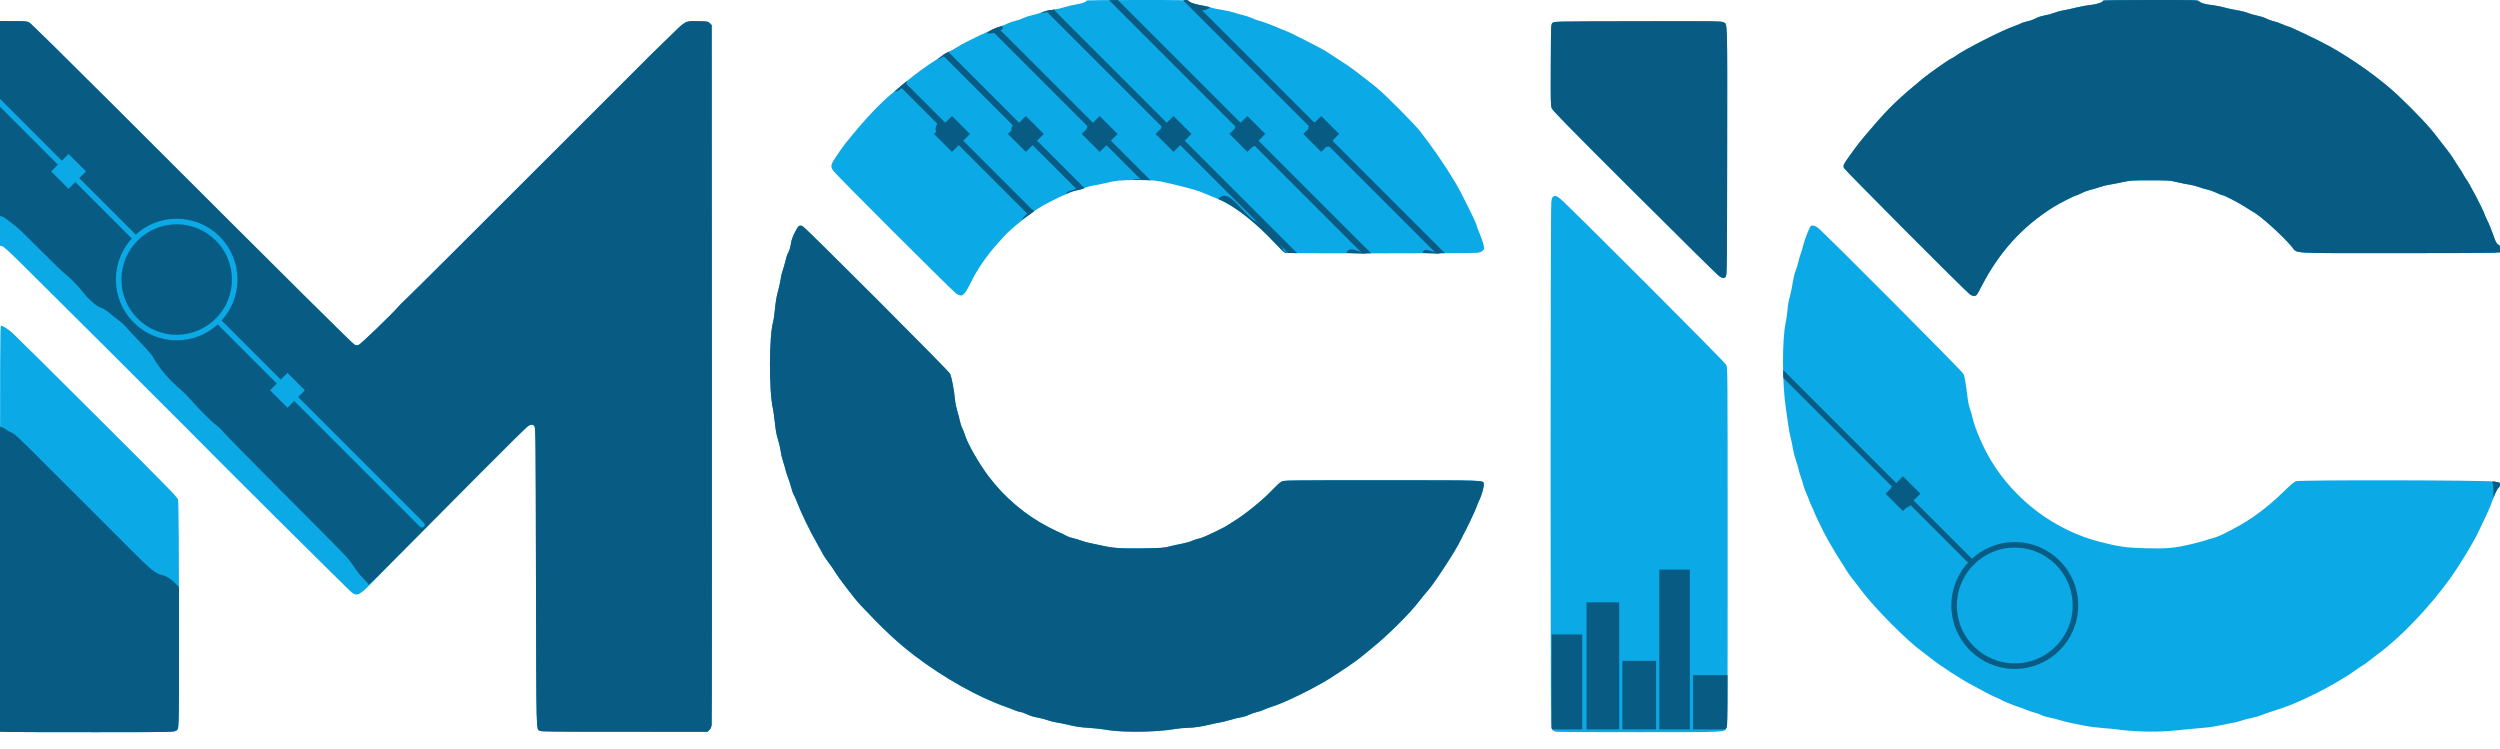
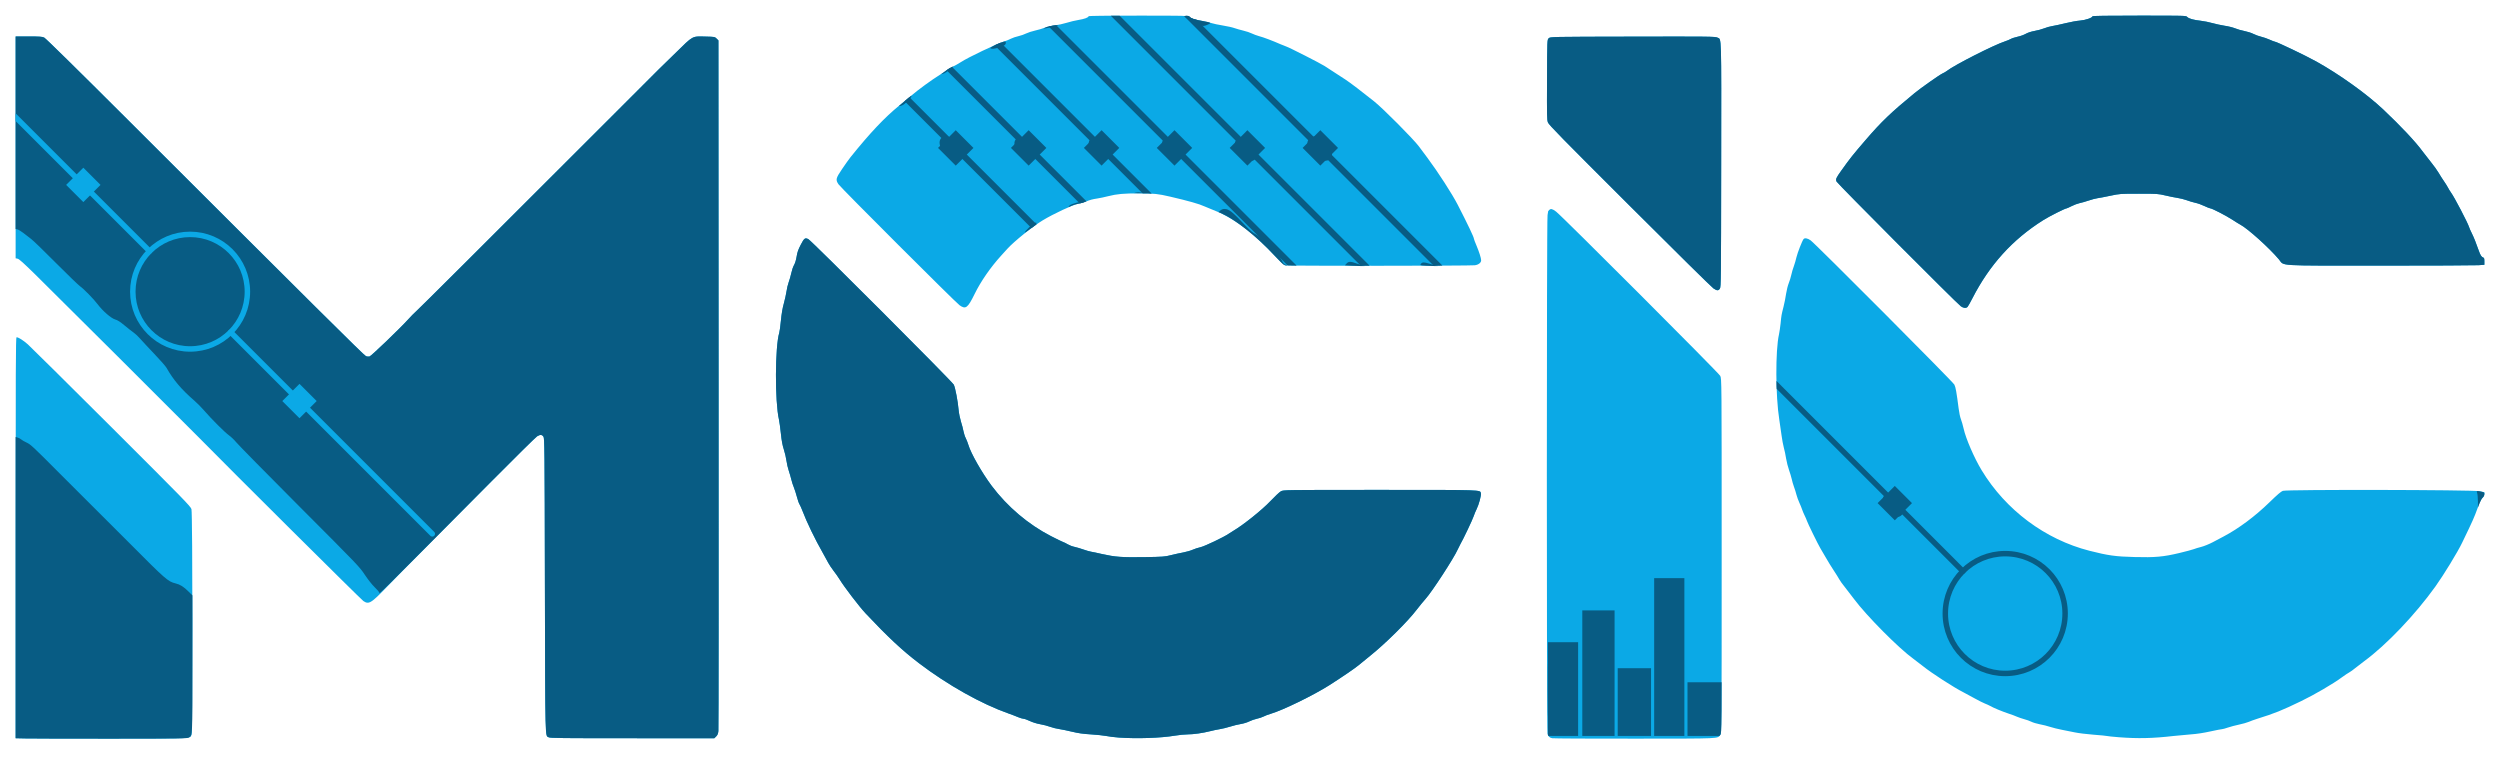
- <svg xmlns="http://www.w3.org/2000/svg" viewBox="0 0 474 142" width="474" height="142" role="img" aria-labelledby="mcic-wordmark-color-t">
+ <svg xmlns="http://www.w3.org/2000/svg" viewBox="-3 -3 480 148" width="480" height="148" role="img" aria-labelledby="mcic-wordmark-color-t">
  <defs>
    <path id="mcic-wordmark-color-s" fill-rule="evenodd" d="M1.91 138.78L0.00 138.74L0.00 100.25C0.00 68.29 0.03 61.75 0.17 61.75C0.53 61.75 1.50 62.36 2.36 63.13C2.86 63.57 10.09 70.74 18.44 79.06C32.23 92.82 33.62 94.24 33.76 94.75C33.99 95.55 34.01 137.52 33.79 138.02C33.41 138.87 34.53 138.81 18.38 138.82C10.37 138.82 2.95 138.81 1.91 138.78ZM295.03 138.74C294.48 138.62 294.27 138.43 294.12 137.87C293.95 137.22 293.95 39.38 294.13 38.31C294.19 37.90 294.25 37.55 294.25 37.54C294.25 37.53 294.34 37.43 294.45 37.32C294.75 37.02 295.04 37.08 295.77 37.63C296.88 38.46 326.96 68.56 327.28 69.16C327.56 69.69 327.56 69.69 327.56 103.71C327.56 137.73 327.56 137.73 327.30 138.08C326.73 138.85 327.76 138.81 310.88 138.82C302.38 138.83 295.26 138.79 295.03 138.74ZM102.35 138.56C101.65 138.18 101.69 140.01 101.62 109.49C101.57 82.66 101.55 81.16 101.34 80.84C101.07 80.43 100.72 80.41 100.13 80.77C99.89 80.91 95.89 84.86 91.25 89.53C86.61 94.21 80.73 100.12 78.19 102.67C75.64 105.22 72.51 108.41 71.22 109.75C68.24 112.84 67.81 113.10 66.77 112.40C66.33 112.11 41.09 87.02 35.17 80.99C32.52 78.30 7.60 53.46 3.85 49.78C1.56 47.53 0.67 46.73 0.38 46.67L0.00 46.59L0.00 25.30L0.00 4.00L2.51 4.00C4.62 4.00 5.10 4.03 5.48 4.21C5.77 4.35 11.66 10.14 21.53 19.99C57.50 55.90 66.89 65.23 67.25 65.37C67.45 65.46 67.77 65.49 67.94 65.45C68.28 65.36 73.90 59.96 75.38 58.31C75.82 57.81 76.55 57.08 76.98 56.69C77.71 56.04 89.54 44.25 113.71 20.08C118.92 14.87 123.30 10.49 123.44 10.35C123.58 10.22 125.04 8.79 126.69 7.18C130.16 3.78 129.82 3.96 132.45 4.02C134.22 4.06 134.25 4.07 134.59 4.41L134.94 4.76L134.97 70.72C134.99 107.00 134.98 136.99 134.93 137.37C134.87 137.88 134.77 138.13 134.50 138.40L134.14 138.75L118.42 138.74C104.78 138.74 102.64 138.72 102.35 138.56ZM211.81 138.61C210.99 138.55 209.90 138.42 209.39 138.31C208.88 138.21 207.55 138.07 206.45 138.00C204.95 137.91 204.04 137.78 202.88 137.50C202.02 137.29 200.90 137.06 200.38 136.98C199.87 136.91 199.09 136.72 198.64 136.55C198.19 136.38 197.32 136.15 196.72 136.05C196.04 135.93 195.27 135.69 194.72 135.43C194.22 135.19 193.68 135.00 193.50 135.00C193.33 135.00 192.85 134.85 192.44 134.68C192.03 134.50 191.24 134.20 190.69 134.01C185.45 132.17 179.00 128.56 173.44 124.33C170.23 121.89 167.42 119.26 163.16 114.73C161.98 113.47 159.05 109.64 158.21 108.25C157.93 107.80 157.41 107.04 157.03 106.57C156.66 106.09 156.21 105.41 156.03 105.07C155.86 104.72 155.39 103.88 155.00 103.19C153.51 100.59 151.89 97.25 151.04 95.00C150.87 94.55 150.63 94.02 150.50 93.81C150.37 93.61 150.15 92.96 150.00 92.38C149.85 91.80 149.59 91.00 149.43 90.60C149.26 90.20 149.04 89.52 148.94 89.09C148.84 88.66 148.62 87.90 148.45 87.40C148.28 86.90 148.07 86.02 148.00 85.46C147.93 84.90 147.70 83.93 147.50 83.31C147.24 82.52 147.07 81.62 146.93 80.25C146.82 79.18 146.65 77.97 146.56 77.56C145.76 74.08 145.80 63.57 146.62 60.88C146.70 60.63 146.84 59.57 146.94 58.50C147.07 57.21 147.25 56.12 147.50 55.25C147.70 54.53 147.93 53.49 148.01 52.94C148.08 52.40 148.27 51.61 148.43 51.18C148.59 50.76 148.81 49.97 148.93 49.43C149.04 48.89 149.27 48.21 149.45 47.90C149.65 47.56 149.84 46.95 149.95 46.27C150.08 45.43 150.26 44.92 150.74 44.00C151.40 42.72 151.58 42.59 152.21 42.92C152.86 43.26 179.82 70.25 180.13 70.86C180.42 71.46 180.91 74.03 181.06 75.75C181.11 76.33 181.31 77.32 181.50 77.94C181.70 78.56 181.92 79.40 181.99 79.81C182.07 80.22 182.26 80.82 182.43 81.14C182.59 81.46 182.81 82.03 182.92 82.39C183.39 84.02 185.54 87.79 187.42 90.30C190.43 94.30 194.44 97.70 198.78 99.93C199.90 100.50 200.95 101.02 201.12 101.07C201.29 101.12 201.68 101.31 201.99 101.50C202.31 101.69 202.90 101.92 203.31 102.00C203.72 102.09 204.48 102.31 205.00 102.50C205.52 102.69 206.19 102.88 206.50 102.93C206.81 102.98 207.77 103.18 208.62 103.38C211.11 103.94 212.38 104.03 216.69 103.97C220.33 103.91 220.64 103.89 221.81 103.59C222.50 103.42 223.57 103.18 224.19 103.07C224.81 102.95 225.62 102.72 225.99 102.55C226.37 102.38 227.06 102.15 227.54 102.05C228.34 101.86 232.01 100.11 232.88 99.50C233.05 99.38 233.49 99.10 233.86 98.88C235.71 97.79 239.37 94.86 240.90 93.23C241.74 92.34 242.66 91.48 242.93 91.33C243.44 91.06 243.44 91.06 261.94 91.06C281.90 91.06 281.16 91.04 281.33 91.70C281.43 92.10 280.94 93.89 280.51 94.75C280.32 95.13 280.06 95.75 279.94 96.12C279.73 96.77 277.95 100.52 277.38 101.50C277.24 101.74 277.02 102.19 276.88 102.50C276.15 104.15 271.95 110.61 270.71 111.98C270.29 112.45 269.52 113.39 269.00 114.07C267.31 116.30 262.99 120.58 260.05 122.93C259.37 123.48 258.39 124.28 257.87 124.71C257.07 125.37 254.81 126.91 252.25 128.55C249.14 130.52 243.29 133.37 240.94 134.06C240.53 134.17 239.94 134.40 239.63 134.56C239.32 134.72 238.72 134.92 238.31 135.00C237.90 135.08 237.24 135.32 236.85 135.51C236.46 135.71 235.74 135.93 235.23 136.01C234.72 136.09 233.81 136.31 233.19 136.51C232.57 136.70 231.67 136.93 231.19 137.00C230.71 137.08 229.89 137.24 229.38 137.38C227.92 137.75 226.16 138.00 225.05 138.00C224.49 138.00 223.39 138.11 222.61 138.24C219.89 138.70 215.33 138.86 211.81 138.61ZM403.83 138.55C402.67 138.46 401.63 138.35 401.52 138.31C401.41 138.27 400.25 138.16 398.94 138.06C397.63 137.96 396.03 137.76 395.38 137.62C394.72 137.48 393.60 137.25 392.88 137.12C392.15 136.98 391.14 136.73 390.62 136.56C390.11 136.39 389.21 136.16 388.63 136.06C388.06 135.95 387.32 135.73 387.01 135.57C386.69 135.41 386.08 135.19 385.64 135.08C385.20 134.96 384.58 134.75 384.26 134.61C383.95 134.46 383.21 134.19 382.62 134.00C381.44 133.61 379.70 132.89 379.09 132.53C378.87 132.41 378.43 132.20 378.10 132.08C377.78 131.96 376.91 131.52 376.17 131.11C375.42 130.69 374.44 130.16 373.99 129.93C372.14 129.00 367.84 126.22 366.22 124.91C365.72 124.51 364.89 123.87 364.38 123.50C361.58 121.49 355.35 115.21 352.98 112.02C352.28 111.08 351.43 109.99 351.11 109.59C350.78 109.20 350.36 108.61 350.17 108.28C349.99 107.95 349.49 107.15 349.06 106.50C348.63 105.85 347.95 104.75 347.56 104.06C347.16 103.38 346.68 102.56 346.50 102.25C346.08 101.56 344.06 97.43 343.93 97.00C343.88 96.83 343.69 96.38 343.50 96.00C343.31 95.62 343.09 95.09 343.00 94.81C342.91 94.54 342.68 93.96 342.48 93.53C342.28 93.10 342.03 92.41 341.92 91.99C341.82 91.57 341.60 90.88 341.44 90.46C341.28 90.03 341.09 89.36 341.01 88.97C340.92 88.57 340.69 87.80 340.49 87.24C340.29 86.69 340.04 85.69 339.93 85.03C339.83 84.36 339.63 83.41 339.49 82.93C339.36 82.44 339.16 81.40 339.06 80.61C338.96 79.83 338.76 78.48 338.63 77.62C337.90 73.05 337.86 64.28 338.57 61.18C338.66 60.76 338.80 59.80 338.88 59.05C339.03 57.51 339.03 57.50 339.44 55.88C339.61 55.22 339.83 54.11 339.93 53.40C340.04 52.69 340.27 51.78 340.44 51.37C340.61 50.96 340.83 50.24 340.93 49.77C341.03 49.29 341.25 48.55 341.42 48.11C341.58 47.67 341.81 46.90 341.92 46.39C342.12 45.53 343.01 43.25 343.28 42.91C343.50 42.63 344.07 42.74 344.64 43.15C345.61 43.85 371.95 70.29 372.24 70.85C372.49 71.34 372.66 72.33 373.06 75.44C373.15 76.20 373.35 77.13 373.50 77.50C373.65 77.88 373.88 78.69 374.02 79.31C374.43 81.19 376.06 84.96 377.49 87.31C382.11 94.93 389.68 100.58 398.19 102.75C401.77 103.66 403.18 103.86 406.81 103.95C410.75 104.06 412.37 103.91 415.43 103.18C416.73 102.87 417.99 102.53 418.23 102.43C418.47 102.33 419.09 102.14 419.62 102.01C420.14 101.88 421.13 101.48 421.82 101.12C422.50 100.76 423.46 100.26 423.94 100.00C426.81 98.49 429.98 96.13 432.75 93.43C434.23 91.99 434.96 91.36 435.31 91.24C436.09 90.97 471.67 91.03 472.99 91.31C473.48 91.41 473.92 91.50 473.95 91.50C474.16 91.50 473.95 92.30 473.68 92.54C473.39 92.79 473.12 93.40 472.25 95.75C472.06 96.27 471.52 97.47 471.06 98.43C470.60 99.39 470.01 100.63 469.74 101.18C468.91 102.93 466.17 107.42 464.59 109.62C460.73 115.01 455.19 120.82 450.94 123.94C450.39 124.34 449.61 124.94 449.21 125.27C448.81 125.60 448.31 125.97 448.09 126.08C447.87 126.19 447.21 126.63 446.62 127.06C444.98 128.28 441.34 130.40 438.81 131.62C435.06 133.43 433.75 133.96 430.44 134.99C429.82 135.19 429.06 135.46 428.75 135.60C428.44 135.74 427.61 135.97 426.91 136.12C426.21 136.27 425.24 136.52 424.76 136.69C424.28 136.86 423.76 137.00 423.62 137.00C423.48 137.00 422.46 137.20 421.36 137.44C420.09 137.72 418.74 137.93 417.65 138.00C416.71 138.07 415.21 138.21 414.31 138.31C410.34 138.77 407.44 138.83 403.83 138.55ZM373.49 55.81C372.70 55.24 349.78 32.24 349.62 31.86C349.42 31.39 349.51 31.19 350.53 29.76C352.21 27.40 352.77 26.70 355.20 23.88C358.24 20.35 360.04 18.62 364.62 14.86C365.79 13.90 369.40 11.36 369.95 11.11C370.23 10.99 370.60 10.77 370.78 10.63C372.21 9.50 379.83 5.63 381.99 4.93C382.36 4.81 382.85 4.61 383.07 4.48C383.29 4.35 383.88 4.16 384.39 4.05C384.90 3.95 385.60 3.69 385.95 3.49C386.36 3.26 386.98 3.06 387.64 2.94C388.22 2.84 389.03 2.62 389.45 2.45C389.88 2.27 390.60 2.07 391.06 2.00C391.52 1.93 392.66 1.68 393.60 1.45C394.54 1.22 395.79 0.99 396.38 0.95C397.44 0.86 398.75 0.41 398.75 0.13C398.75 0.04 401.51 0.00 407.73 0.00C416.59 0.00 416.71 0.00 416.94 0.25C417.23 0.57 418.12 0.83 419.56 0.99C420.18 1.06 421.17 1.26 421.76 1.43C422.35 1.60 423.41 1.83 424.11 1.94C424.81 2.04 425.72 2.27 426.14 2.44C426.55 2.62 427.34 2.84 427.90 2.95C428.46 3.06 429.24 3.30 429.63 3.50C430.02 3.70 430.70 3.95 431.14 4.05C431.58 4.15 432.32 4.41 432.78 4.62C433.24 4.83 433.69 5.00 433.77 5.00C434.09 5.00 439.77 7.71 441.75 8.82C446.19 11.29 451.43 15.05 454.56 18.00C458.01 21.26 460.80 24.23 462.17 26.11C462.59 26.68 463.34 27.64 463.82 28.23C464.31 28.83 464.94 29.71 465.22 30.19C465.50 30.67 465.96 31.39 466.24 31.79C466.52 32.19 466.87 32.75 467.02 33.04C467.17 33.33 467.41 33.73 467.57 33.94C468.21 34.79 470.83 39.81 471.07 40.62C471.12 40.80 471.35 41.32 471.58 41.78C471.99 42.61 472.36 43.52 472.90 45.06C473.22 45.98 473.45 46.34 473.76 46.44C473.96 46.50 474.00 46.64 474.00 47.18L474.00 47.84L472.86 47.92C472.23 47.96 463.72 48.00 453.95 48.00C433.65 47.99 435.66 48.12 434.55 46.80C432.72 44.62 428.53 40.85 427.12 40.12C426.95 40.04 426.28 39.62 425.62 39.19C424.40 38.40 421.69 37.00 421.36 37.00C421.26 37.00 420.76 36.80 420.25 36.56C419.74 36.31 418.96 36.03 418.51 35.94C418.06 35.84 417.30 35.62 416.84 35.44C416.37 35.27 415.58 35.07 415.09 35.00C414.59 34.93 413.54 34.72 412.75 34.53C411.36 34.20 411.19 34.19 407.69 34.19C404.09 34.19 404.05 34.19 402.19 34.58C401.16 34.80 400.03 35.02 399.69 35.06C399.34 35.11 398.58 35.31 398.00 35.51C397.42 35.71 396.63 35.93 396.25 36.01C395.87 36.09 395.19 36.35 394.74 36.58C394.28 36.81 393.86 37.00 393.81 37.00C393.51 37.00 390.49 38.52 389.27 39.29C383.38 43.00 378.98 47.87 375.68 54.31C375.29 55.07 374.89 55.79 374.78 55.91C374.51 56.21 374.00 56.18 373.49 55.81ZM181.24 55.61C180.45 55.04 158.43 33.05 157.99 32.38C157.40 31.50 157.47 31.24 158.71 29.41C159.30 28.53 160.02 27.53 160.30 27.18C164.03 22.53 166.88 19.52 169.68 17.25C170.51 16.57 171.53 15.74 171.94 15.38C173.34 14.19 175.88 12.34 177.44 11.37C177.92 11.07 178.51 10.67 178.75 10.48C178.99 10.29 179.50 10.00 179.88 9.83C180.25 9.66 180.98 9.25 181.50 8.92C182.94 7.98 188.26 5.45 189.88 4.93C190.25 4.81 190.82 4.58 191.12 4.42C191.43 4.26 192.08 4.04 192.55 3.94C193.02 3.83 193.69 3.60 194.03 3.42C194.37 3.25 195.14 3.00 195.73 2.87C196.33 2.74 197.16 2.49 197.59 2.32C198.03 2.14 198.84 1.95 199.50 1.88C200.12 1.80 201.15 1.58 201.78 1.38C202.42 1.18 203.45 0.93 204.08 0.83C205.20 0.65 206.00 0.36 206.00 0.12C206.00 0.04 209.46 -0.00 215.61 -0.00C224.40 -0.00 225.23 0.02 225.39 0.21C225.66 0.53 226.28 0.74 227.74 1.00C228.47 1.14 229.33 1.33 229.63 1.44C229.94 1.55 230.89 1.75 231.75 1.89C232.61 2.03 233.62 2.25 234.00 2.39C234.38 2.52 235.15 2.75 235.72 2.88C236.29 3.01 237.03 3.26 237.36 3.43C237.69 3.59 238.31 3.82 238.74 3.94C239.53 4.14 241.34 4.82 242.88 5.50C243.32 5.69 243.81 5.89 243.96 5.93C244.50 6.09 250.57 9.18 251.33 9.68C252.30 10.32 254.11 11.50 255.36 12.30C256.16 12.82 258.60 14.67 260.84 16.47C262.54 17.82 268.38 23.70 269.43 25.11C269.66 25.43 270.40 26.42 271.07 27.31C273.11 30.05 275.79 34.20 276.88 36.31C278.85 40.14 280.00 42.56 280.00 42.87C280.00 42.95 280.22 43.53 280.49 44.16C281.01 45.40 281.38 46.57 281.38 46.99C281.38 47.44 280.86 47.84 280.17 47.93C279.32 48.05 244.29 48.07 243.79 47.95C243.49 47.88 242.98 47.42 241.79 46.15C237.76 41.82 233.85 38.85 230.43 37.52C229.68 37.23 228.70 36.82 228.25 36.62C227.27 36.16 225.21 35.58 221.69 34.76C219.32 34.21 218.60 34.13 215.69 34.13C212.70 34.13 211.47 34.24 209.76 34.67C209.10 34.84 208.17 35.04 207.69 35.11C206.70 35.26 206.34 35.36 205.42 35.73C205.07 35.87 204.43 36.05 203.99 36.13C203.01 36.30 199.26 38.06 197.21 39.30C195.30 40.45 191.70 43.35 190.44 44.74C190.16 45.05 189.63 45.64 189.25 46.05C187.20 48.30 185.31 51.02 184.13 53.44C182.80 56.15 182.41 56.44 181.24 55.61ZM325.99 52.38C325.68 52.18 318.45 45.05 309.93 36.54C296.79 23.43 294.38 20.98 294.20 20.50C294.01 19.99 294.00 19.23 294.03 12.28C294.06 4.63 294.06 4.63 294.35 4.35C294.63 4.06 294.63 4.06 310.47 4.03C325.36 4.00 326.34 4.01 326.75 4.22C327.55 4.62 327.50 2.90 327.47 28.57C327.44 50.83 327.43 52.09 327.22 52.41C326.93 52.84 326.68 52.84 325.99 52.38Z" />
    <clipPath id="mcic-wordmark-color-clip">
      <use href="#mcic-wordmark-color-s" />
    </clipPath>
  </defs>
  <use href="#mcic-wordmark-color-s" fill="#0ba9e6" />
  <path fill="#085c84" fill-rule="evenodd" d="M1.91 138.78L0.00 138.74L-0.00 109.82L-0.00 80.89L0.40 81.01C0.61 81.07 0.91 81.23 1.05 81.36C1.19 81.50 1.68 81.77 2.12 81.98C2.87 82.32 3.37 82.78 8.45 87.89C11.49 90.94 14.27 93.72 14.64 94.07C15.01 94.42 18.27 97.67 21.88 101.30C28.81 108.27 29.26 108.66 30.70 109.01C31.57 109.22 32.26 109.64 33.16 110.54L33.94 111.31L33.94 124.50C33.94 138.65 33.96 138.15 33.29 138.59C32.97 138.80 32.20 138.81 18.38 138.82C10.37 138.82 2.95 138.81 1.91 138.78ZM102.35 138.56C101.65 138.18 101.69 140.01 101.62 109.49C101.57 82.66 101.55 81.16 101.34 80.84C101.07 80.43 100.72 80.41 100.13 80.77C99.89 80.91 95.89 84.86 91.25 89.53C68.69 112.25 69.91 111.04 69.82 110.77C69.77 110.63 69.37 110.16 68.92 109.73C68.44 109.27 67.66 108.28 67.06 107.38C66.05 105.84 65.79 105.57 54.49 94.25C48.15 87.89 42.69 82.34 42.35 81.91C42.01 81.49 41.39 80.89 40.96 80.58C40.14 79.99 37.67 77.53 36.12 75.74C35.61 75.15 34.79 74.33 34.31 73.92C31.83 71.77 30.29 69.96 28.97 67.62C28.79 67.31 27.73 66.09 26.60 64.92C25.48 63.74 24.26 62.44 23.90 62.02C23.53 61.59 22.97 61.07 22.65 60.85C22.33 60.63 21.54 60.01 20.91 59.48C20.05 58.77 19.59 58.47 19.09 58.33C18.32 58.10 16.71 56.70 15.75 55.42C15.02 54.44 13.07 52.45 12.38 51.97C12.07 51.75 9.98 49.74 7.75 47.50C5.52 45.25 3.38 43.18 3.00 42.90C2.62 42.61 1.95 42.09 1.50 41.74C1.05 41.39 0.53 41.08 0.34 41.04L0.00 40.97L0.00 22.48L0.00 4.00L2.51 4.00C4.62 4.00 5.10 4.03 5.48 4.21C5.77 4.35 11.66 10.14 21.53 19.99C57.50 55.90 66.89 65.23 67.25 65.37C67.45 65.46 67.77 65.49 67.94 65.45C68.28 65.36 73.90 59.96 75.38 58.31C75.82 57.81 76.55 57.08 76.98 56.69C77.71 56.04 89.54 44.25 113.71 20.08C118.92 14.87 123.30 10.49 123.44 10.35C123.58 10.22 125.04 8.79 126.69 7.18C130.16 3.78 129.82 3.96 132.45 4.02C134.22 4.06 134.25 4.07 134.59 4.41L134.94 4.76L134.97 70.72C134.99 107.00 134.98 136.99 134.93 137.37C134.87 137.88 134.77 138.13 134.50 138.40L134.14 138.75L118.42 138.74C104.78 138.74 102.64 138.72 102.35 138.56ZM211.81 138.61C210.99 138.55 209.90 138.42 209.39 138.31C208.88 138.21 207.55 138.07 206.45 138.00C204.95 137.91 204.04 137.78 202.88 137.50C202.02 137.29 200.90 137.06 200.38 136.98C199.87 136.91 199.09 136.72 198.64 136.55C198.19 136.38 197.32 136.15 196.72 136.05C196.04 135.93 195.27 135.69 194.72 135.43C194.22 135.19 193.68 135.00 193.50 135.00C193.33 135.00 192.85 134.85 192.44 134.68C192.03 134.50 191.24 134.20 190.69 134.01C185.45 132.17 179.00 128.56 173.44 124.33C170.23 121.89 167.42 119.26 163.16 114.73C161.98 113.47 159.05 109.64 158.21 108.25C157.93 107.80 157.41 107.04 157.03 106.57C156.66 106.09 156.21 105.41 156.03 105.07C155.86 104.72 155.39 103.88 155.00 103.19C153.51 100.59 151.89 97.25 151.04 95.00C150.87 94.55 150.63 94.02 150.50 93.81C150.37 93.61 150.15 92.96 150.00 92.38C149.85 91.80 149.59 91.00 149.43 90.60C149.26 90.20 149.04 89.52 148.94 89.09C148.84 88.66 148.62 87.90 148.45 87.40C148.28 86.90 148.07 86.02 148.00 85.46C147.93 84.90 147.70 83.93 147.50 83.31C147.24 82.52 147.07 81.62 146.93 80.25C146.82 79.18 146.65 77.97 146.56 77.56C145.76 74.08 145.80 63.57 146.62 60.88C146.70 60.63 146.84 59.57 146.94 58.50C147.07 57.21 147.25 56.12 147.50 55.25C147.70 54.53 147.93 53.49 148.01 52.94C148.08 52.40 148.27 51.61 148.43 51.18C148.59 50.76 148.81 49.97 148.93 49.43C149.04 48.89 149.27 48.21 149.45 47.90C149.65 47.56 149.84 46.95 149.95 46.27C150.08 45.43 150.26 44.92 150.74 44.00C151.40 42.72 151.58 42.59 152.21 42.92C152.86 43.26 179.82 70.25 180.13 70.86C180.42 71.46 180.91 74.03 181.06 75.75C181.11 76.33 181.31 77.32 181.50 77.94C181.70 78.56 181.92 79.40 181.99 79.81C182.07 80.22 182.26 80.82 182.43 81.14C182.59 81.46 182.81 82.03 182.92 82.39C183.39 84.02 185.54 87.79 187.42 90.30C190.43 94.30 194.44 97.70 198.78 99.93C199.90 100.50 200.95 101.02 201.12 101.07C201.29 101.12 201.68 101.31 201.99 101.50C202.31 101.69 202.90 101.92 203.31 102.00C203.72 102.09 204.48 102.31 205.00 102.50C205.52 102.69 206.19 102.88 206.50 102.93C206.81 102.98 207.77 103.18 208.62 103.38C211.11 103.94 212.38 104.03 216.69 103.97C220.33 103.91 220.64 103.89 221.81 103.59C222.50 103.42 223.57 103.18 224.19 103.07C224.81 102.95 225.62 102.72 225.99 102.55C226.37 102.38 227.06 102.15 227.54 102.05C228.34 101.86 232.01 100.11 232.88 99.50C233.05 99.38 233.49 99.10 233.86 98.88C235.71 97.79 239.37 94.86 240.90 93.23C241.74 92.34 242.66 91.48 242.93 91.33C243.44 91.06 243.44 91.06 261.94 91.06C281.90 91.06 281.16 91.04 281.33 91.70C281.43 92.10 280.94 93.89 280.51 94.75C280.32 95.13 280.06 95.75 279.94 96.12C279.73 96.77 277.95 100.52 277.38 101.50C277.24 101.74 277.02 102.19 276.88 102.50C276.15 104.15 271.95 110.61 270.71 111.98C270.29 112.45 269.52 113.39 269.00 114.07C267.31 116.30 262.99 120.58 260.05 122.93C259.37 123.48 258.39 124.28 257.87 124.71C257.07 125.37 254.81 126.91 252.25 128.55C249.14 130.52 243.29 133.37 240.94 134.06C240.53 134.17 239.94 134.40 239.63 134.56C239.32 134.72 238.72 134.92 238.31 135.00C237.90 135.08 237.24 135.32 236.85 135.51C236.46 135.71 235.74 135.93 235.23 136.01C234.72 136.09 233.81 136.31 233.19 136.51C232.57 136.70 231.67 136.93 231.19 137.00C230.71 137.08 229.89 137.24 229.38 137.38C227.92 137.75 226.16 138.00 225.05 138.00C224.49 138.00 223.39 138.11 222.61 138.24C219.89 138.70 215.33 138.86 211.81 138.61ZM294.06 129.50C294.06 125.00 294.07 123.15 294.09 125.41C294.11 127.66 294.11 131.34 294.09 133.59C294.07 135.85 294.06 134.00 294.06 129.50ZM360.44 95.95C359.62 95.57 359.34 95.24 358.88 94.14C358.25 92.60 358.44 92.00 359.56 92.00C360.92 92.00 361.58 92.49 362.12 93.88C362.60 95.12 362.60 95.42 362.13 95.88C361.69 96.33 361.30 96.34 360.44 95.95ZM472.76 93.23C472.75 92.56 472.69 91.86 472.62 91.68C472.45 91.23 472.49 91.21 473.30 91.37C473.96 91.51 474.00 91.54 474.00 91.89C474.00 92.13 473.89 92.36 473.68 92.54C473.51 92.69 473.23 93.18 473.06 93.62L472.76 94.44L472.76 93.23ZM55.51 74.72C55.57 74.09 55.18 73.38 54.57 73.01C53.75 72.50 53.34 72.81 53.63 73.70C53.86 74.41 55.46 75.27 55.51 74.72ZM373.49 55.81C372.70 55.24 349.78 32.24 349.62 31.86C349.42 31.39 349.51 31.19 350.53 29.76C352.21 27.40 352.77 26.70 355.20 23.88C358.24 20.35 360.04 18.62 364.62 14.86C365.79 13.90 369.40 11.36 369.95 11.11C370.23 10.99 370.60 10.77 370.78 10.63C372.21 9.50 379.83 5.63 381.99 4.93C382.36 4.81 382.85 4.61 383.07 4.48C383.29 4.35 383.88 4.16 384.39 4.05C384.90 3.95 385.60 3.69 385.95 3.49C386.36 3.26 386.98 3.06 387.64 2.94C388.22 2.84 389.03 2.62 389.45 2.45C389.88 2.27 390.60 2.07 391.06 2.00C391.52 1.93 392.66 1.68 393.60 1.45C394.54 1.22 395.79 0.99 396.38 0.95C397.44 0.86 398.75 0.41 398.75 0.13C398.75 0.04 401.51 0.00 407.73 0.00C416.59 0.00 416.71 0.00 416.94 0.25C417.23 0.57 418.12 0.83 419.56 0.99C420.18 1.06 421.17 1.26 421.76 1.43C422.35 1.60 423.41 1.83 424.11 1.94C424.81 2.04 425.72 2.27 426.14 2.44C426.55 2.62 427.34 2.84 427.90 2.95C428.46 3.06 429.24 3.30 429.63 3.50C430.02 3.70 430.70 3.95 431.14 4.05C431.58 4.15 432.32 4.41 432.78 4.62C433.24 4.83 433.69 5.00 433.77 5.00C434.09 5.00 439.77 7.71 441.75 8.82C446.19 11.29 451.43 15.05 454.56 18.00C458.01 21.26 460.80 24.23 462.17 26.11C462.59 26.68 463.34 27.64 463.82 28.23C464.31 28.83 464.94 29.71 465.22 30.19C465.50 30.67 465.96 31.39 466.24 31.79C466.52 32.19 466.87 32.75 467.02 33.04C467.17 33.33 467.41 33.73 467.57 33.94C468.21 34.79 470.83 39.81 471.07 40.62C471.12 40.80 471.35 41.32 471.58 41.78C471.99 42.61 472.36 43.52 472.90 45.06C473.22 45.98 473.45 46.34 473.76 46.44C473.96 46.50 474.00 46.64 474.00 47.18L474.00 47.84L472.86 47.92C472.23 47.96 463.72 48.00 453.95 48.00C433.65 47.99 435.66 48.12 434.55 46.80C432.72 44.62 428.53 40.85 427.12 40.12C426.95 40.04 426.28 39.62 425.62 39.19C424.40 38.40 421.69 37.00 421.36 37.00C421.26 37.00 420.76 36.80 420.25 36.56C419.74 36.31 418.96 36.03 418.51 35.94C418.06 35.84 417.30 35.62 416.84 35.44C416.37 35.27 415.58 35.07 415.09 35.00C414.59 34.93 413.54 34.72 412.75 34.53C411.36 34.20 411.19 34.19 407.69 34.19C404.09 34.19 404.05 34.19 402.19 34.58C401.16 34.80 400.03 35.02 399.69 35.06C399.34 35.11 398.58 35.31 398.00 35.51C397.42 35.71 396.63 35.93 396.25 36.01C395.87 36.09 395.19 36.35 394.74 36.58C394.28 36.81 393.86 37.00 393.81 37.00C393.51 37.00 390.49 38.52 389.27 39.29C383.38 43.00 378.98 47.87 375.68 54.31C375.29 55.07 374.89 55.79 374.78 55.91C374.51 56.21 374.00 56.18 373.49 55.81ZM325.99 52.38C325.68 52.18 318.45 45.05 309.93 36.54C296.79 23.43 294.38 20.98 294.20 20.50C294.01 19.99 294.00 19.23 294.03 12.28C294.06 4.63 294.06 4.63 294.35 4.35C294.63 4.06 294.63 4.06 310.47 4.03C325.36 4.00 326.34 4.01 326.75 4.22C327.55 4.62 327.50 2.90 327.47 28.57C327.44 50.83 327.43 52.09 327.22 52.41C326.93 52.84 326.68 52.84 325.99 52.38ZM256.39 48.01L255.22 47.94L255.56 47.58C255.94 47.17 256.34 47.17 257.50 47.60C257.88 47.74 258.44 47.91 258.75 47.98C259.30 48.09 259.29 48.09 258.44 48.09C257.96 48.08 257.04 48.05 256.39 48.01ZM270.72 48.01C269.62 47.94 269.62 47.94 269.82 47.66C270.06 47.31 270.41 47.30 271.41 47.62C271.84 47.76 272.44 47.92 272.75 47.98C273.31 48.09 273.31 48.09 272.56 48.09C272.15 48.08 271.32 48.05 270.72 48.01ZM243.56 47.88C243.42 47.83 242.61 47.03 241.75 46.11C238.33 42.43 234.23 39.17 231.55 37.98L230.95 37.72L231.30 37.42C231.51 37.23 231.80 37.12 232.07 37.12C232.96 37.12 233.55 37.58 236.17 40.36C237.04 41.27 237.58 41.73 238.00 41.92C239.02 42.37 242.56 45.85 243.05 46.88C243.37 47.55 243.51 47.71 243.88 47.84C244.13 47.92 244.21 47.99 244.06 47.99C243.93 47.98 243.70 47.94 243.56 47.88ZM193.75 41.64C193.75 41.39 195.47 39.75 195.73 39.75C196.24 39.75 196.09 39.97 194.93 40.86C194.28 41.35 193.75 41.71 193.75 41.64ZM202.38 36.43C202.68 36.14 204.68 35.60 205.36 35.64C205.72 35.65 204.83 35.97 204.00 36.12C203.56 36.20 202.99 36.38 202.73 36.51C202.10 36.83 202.01 36.81 202.38 36.43ZM215.08 33.98C215.40 33.91 215.83 33.91 216.21 33.98C216.77 34.09 216.73 34.10 215.69 34.10C214.70 34.10 214.63 34.08 215.08 33.98ZM14.30 33.80C14.77 33.62 14.33 32.25 13.66 31.78C12.65 31.06 11.80 30.83 11.50 31.18C10.87 31.95 13.27 34.19 14.30 33.80ZM236.38 27.55C234.86 26.85 233.77 25.17 234.18 24.18C234.77 22.78 236.88 23.37 238.02 25.25C238.64 26.27 238.66 26.81 238.11 27.43C237.64 27.97 237.32 27.99 236.38 27.55ZM250.74 27.71C249.62 27.30 248.81 26.54 248.30 25.45C247.96 24.71 247.93 24.37 248.18 23.90C249.12 22.07 252.75 24.19 252.75 26.57C252.75 27.62 251.86 28.13 250.74 27.71ZM179.67 27.32C177.64 26.38 176.67 24.00 178.02 23.30C178.47 23.07 178.61 23.08 179.43 23.38C180.63 23.83 181.99 25.37 182.00 26.29C182.00 26.70 181.64 27.21 181.21 27.42C180.64 27.69 180.43 27.68 179.67 27.32ZM193.78 27.17C192.72 26.80 192.23 26.37 191.95 25.54C191.53 24.32 191.84 23.50 192.71 23.50C194.41 23.50 196.26 25.29 195.94 26.61C195.70 27.58 195.29 27.69 193.78 27.17ZM207.94 27.11C206.92 26.68 206.55 26.37 206.24 25.69C205.71 24.54 206.14 23.37 207.04 23.55C207.76 23.69 209.20 24.45 209.46 24.83C210.04 25.66 210.18 26.82 209.75 27.25C209.42 27.58 208.98 27.55 207.94 27.11ZM221.94 27.14C220.73 26.44 220.12 25.59 220.12 24.59C220.12 23.12 221.79 23.17 223.31 24.69C225.12 26.50 224.07 28.37 221.94 27.14ZM169.69 17.27C169.76 17.21 170.21 16.83 170.69 16.43C171.17 16.04 171.66 15.63 171.78 15.52C171.93 15.39 172.00 15.38 172.00 15.49C172.00 15.73 170.77 16.96 170.32 17.18C169.86 17.39 169.50 17.44 169.69 17.27ZM177.92 11.09C178.05 11.00 178.36 10.78 178.61 10.58C179.04 10.25 179.90 9.75 180.06 9.75C180.23 9.75 178.69 10.91 178.30 11.07C177.80 11.29 177.60 11.29 177.92 11.09ZM187.16 6.27C186.99 6.17 188.25 5.49 189.33 5.12C190.01 4.89 190.12 4.90 190.12 5.25C190.12 5.60 189.68 5.89 188.79 6.14C187.88 6.39 187.41 6.43 187.16 6.27ZM197.83 2.24C198.34 2.01 200.35 1.71 200.16 1.89C200.07 1.98 197.64 2.51 197.42 2.49C197.36 2.48 197.55 2.37 197.83 2.24ZM227.50 1.86C227.33 1.79 227.10 1.65 226.98 1.55C226.87 1.44 226.36 1.19 225.86 0.98C224.57 0.46 224.11 0.00 224.86 0.00C225.06 0.00 225.30 0.09 225.39 0.21C225.66 0.53 226.28 0.74 227.78 1.01C229.59 1.34 229.68 1.39 228.89 1.73C228.21 2.03 227.97 2.05 227.50 1.86Z" />
  <g clip-path="url(#mcic-wordmark-color-clip)">
    <g stroke="#0ba9e6" stroke-width="1.05" fill="none" stroke-linecap="round">
      <path d="M-4 15.5L25.72 45.22M41.28 60.78L80 99.5" />
      <circle cx="33.5" cy="53.0" r="11.0" />
    </g>
    <g fill="#0ba9e6">
      <path d="M13 29.20L16.30 32.5L13 35.80L9.70 32.5Z" />
      <path d="M54.5 70.70L57.80 74L54.5 77.30L51.20 74Z" />
    </g>
    <g stroke="#085c84" stroke-width="1.2" fill="none">
      <path d="M148.5 -6.6L210.5 55.4" />
      <path d="M162.5 -6.6L224.5 55.4" />
      <path d="M176.5 -6.6L238.5 55.4" />
      <path d="M190.5 -6.6L252.5 55.4" />
      <path d="M204.5 -6.6L266.5 55.4" />
      <path d="M218.5 -6.6L280.5 55.4" />
    </g>
    <g fill="#085c84">
      <path d="M180.5 22.00L183.90 25.4L180.5 28.80L177.10 25.4Z" />
      <path d="M194.5 22.00L197.90 25.4L194.5 28.80L191.10 25.4Z" />
      <path d="M208.5 22.00L211.90 25.4L208.5 28.80L205.10 25.4Z" />
      <path d="M222.5 22.00L225.90 25.4L222.5 28.80L219.10 25.4Z" />
      <path d="M236.5 22.00L239.90 25.4L236.5 28.80L233.10 25.4Z" />
      <path d="M250.5 22.00L253.90 25.4L250.5 28.80L247.10 25.4Z" />
    </g>
    <g stroke="#085c84" stroke-width="1.05" fill="none" stroke-linecap="round">
      <path d="M330 62.8L373.87 106.67" />
      <circle cx="382.0" cy="114.8" r="11.5" />
    </g>
    <g fill="#085c84">
      <path d="M360.8 90.30L364.10 93.6L360.8 96.90L357.50 93.6Z" />
    </g>
    <g fill="#085c84">
      <rect x="294.2" y="120.3" width="5.8" height="18.0" />
      <rect x="300.8" y="114.2" width="6.2" height="24.1" />
      <rect x="307.6" y="125.3" width="6.4" height="13.0" />
      <rect x="314.6" y="108.0" width="5.8" height="30.3" />
      <rect x="321.0" y="128.0" width="6.8" height="10.3" />
    </g>
  </g>
</svg>
